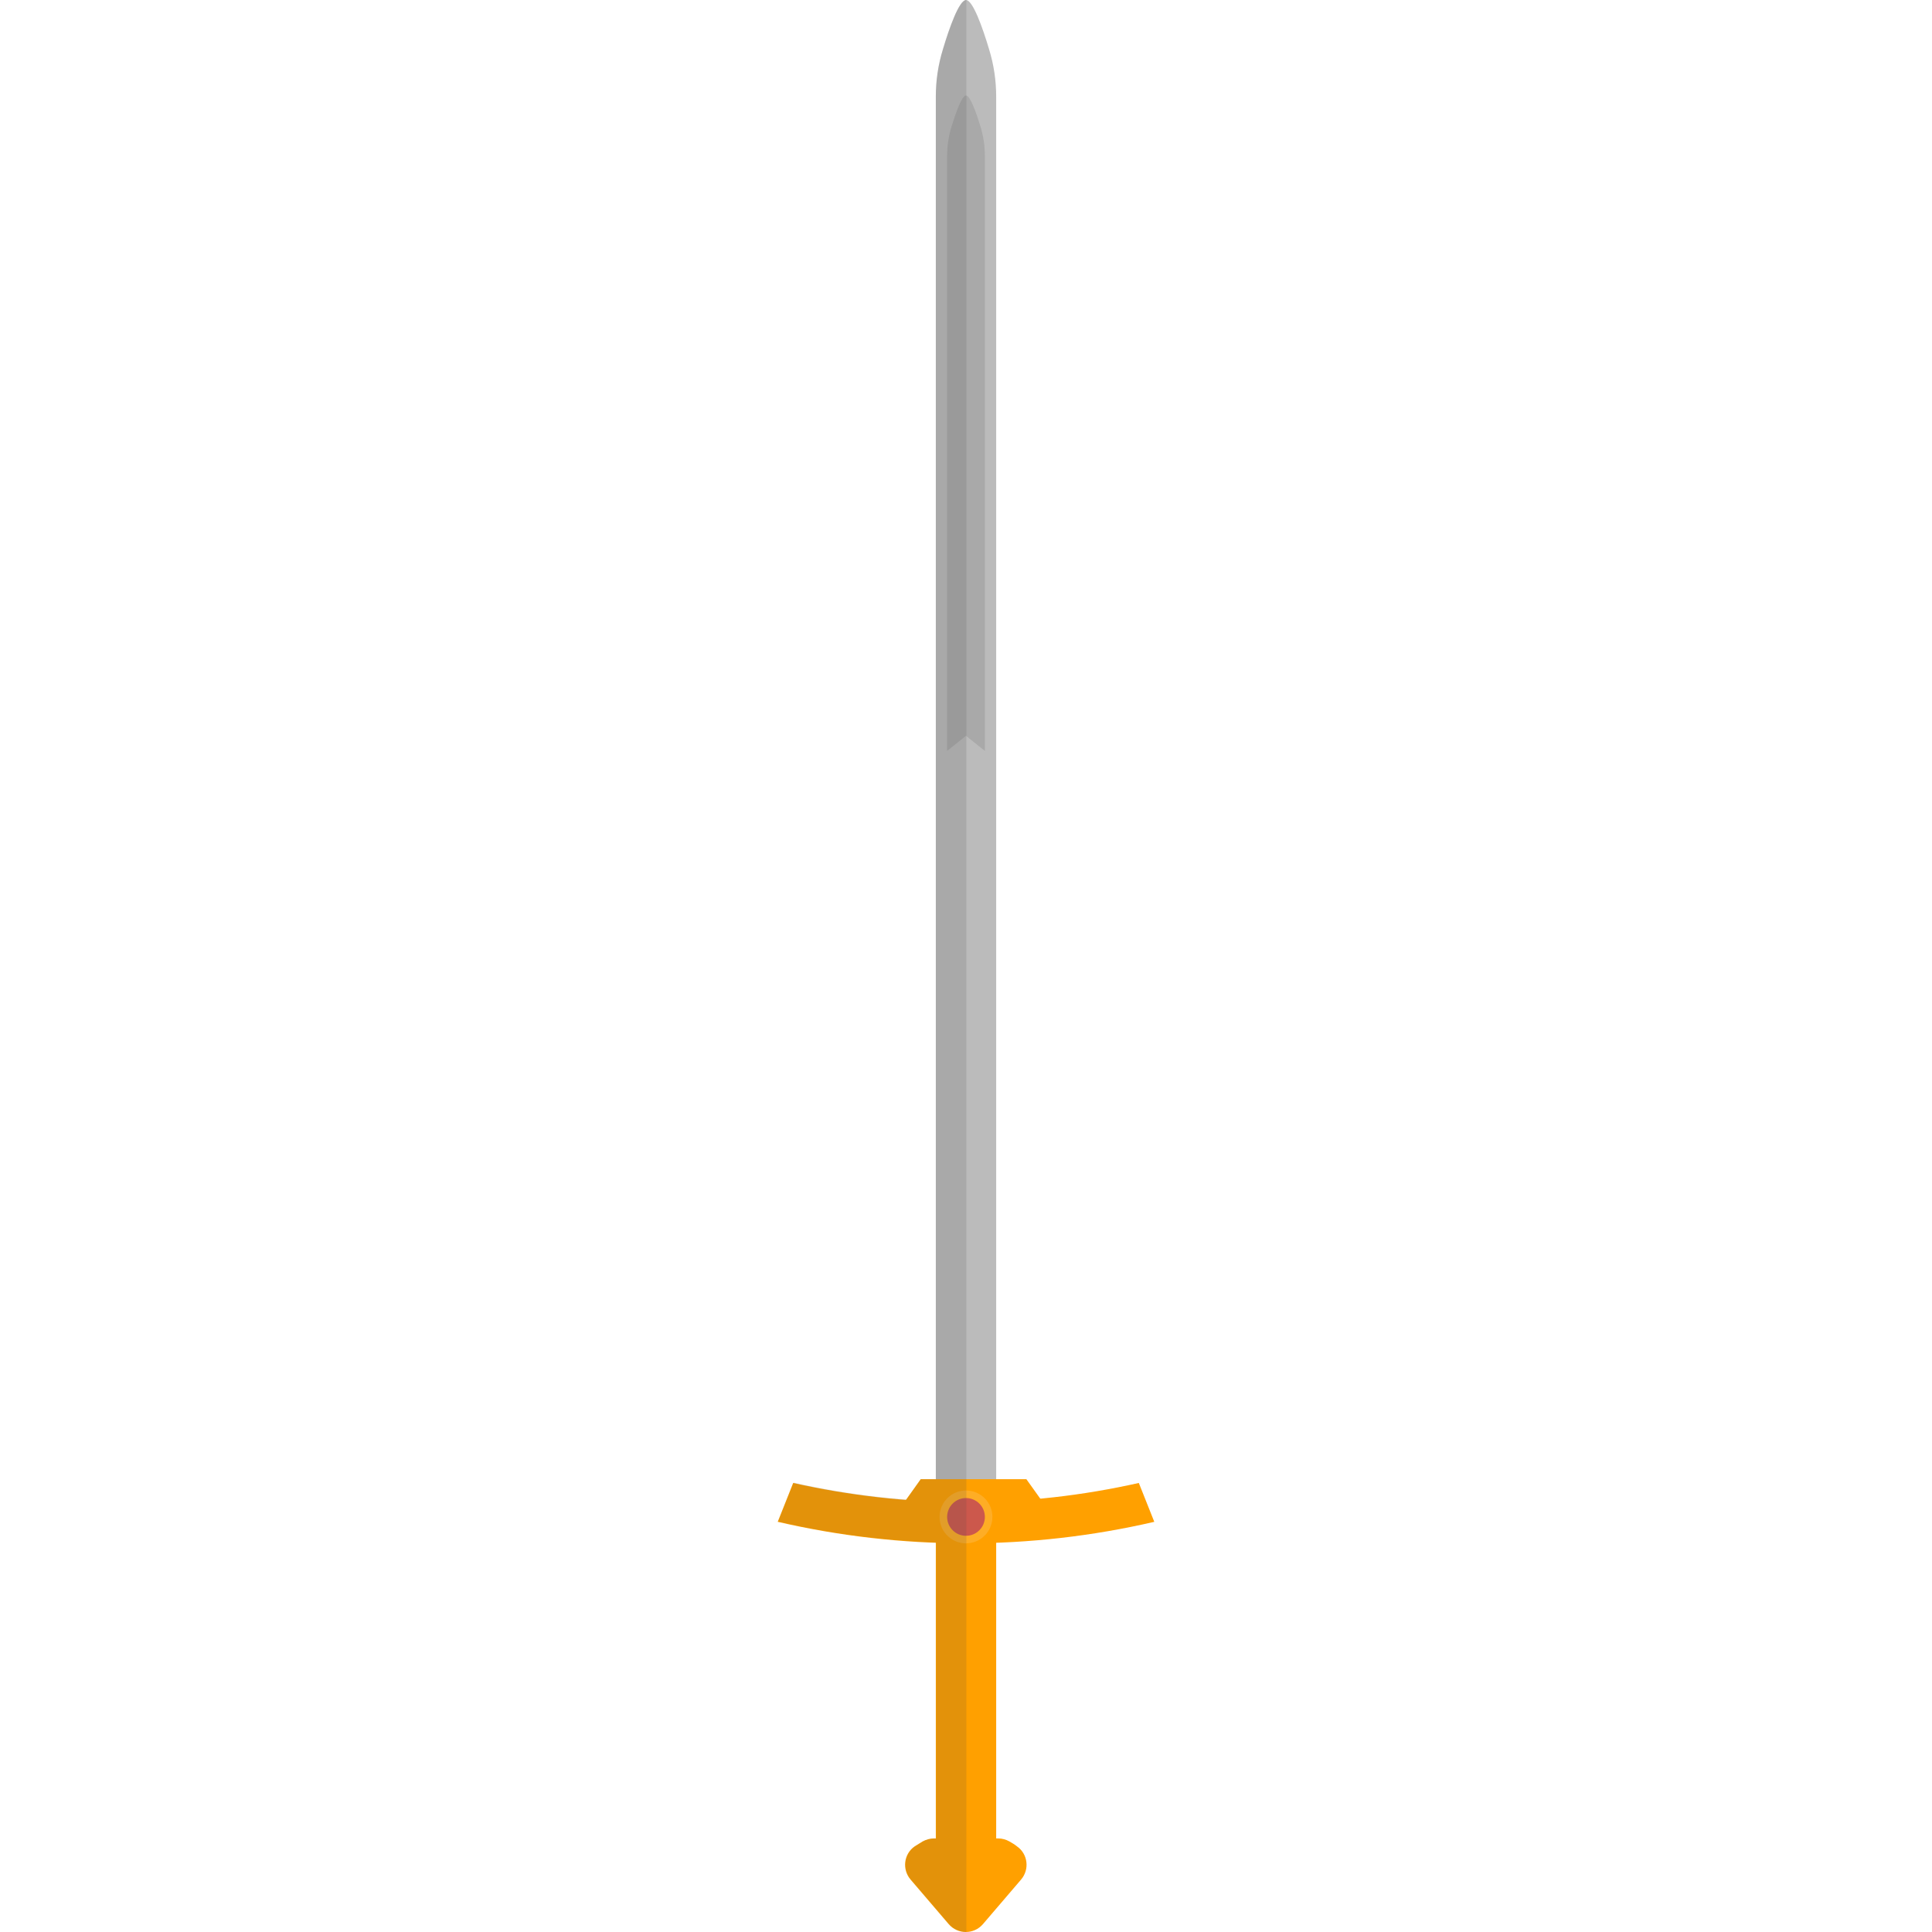
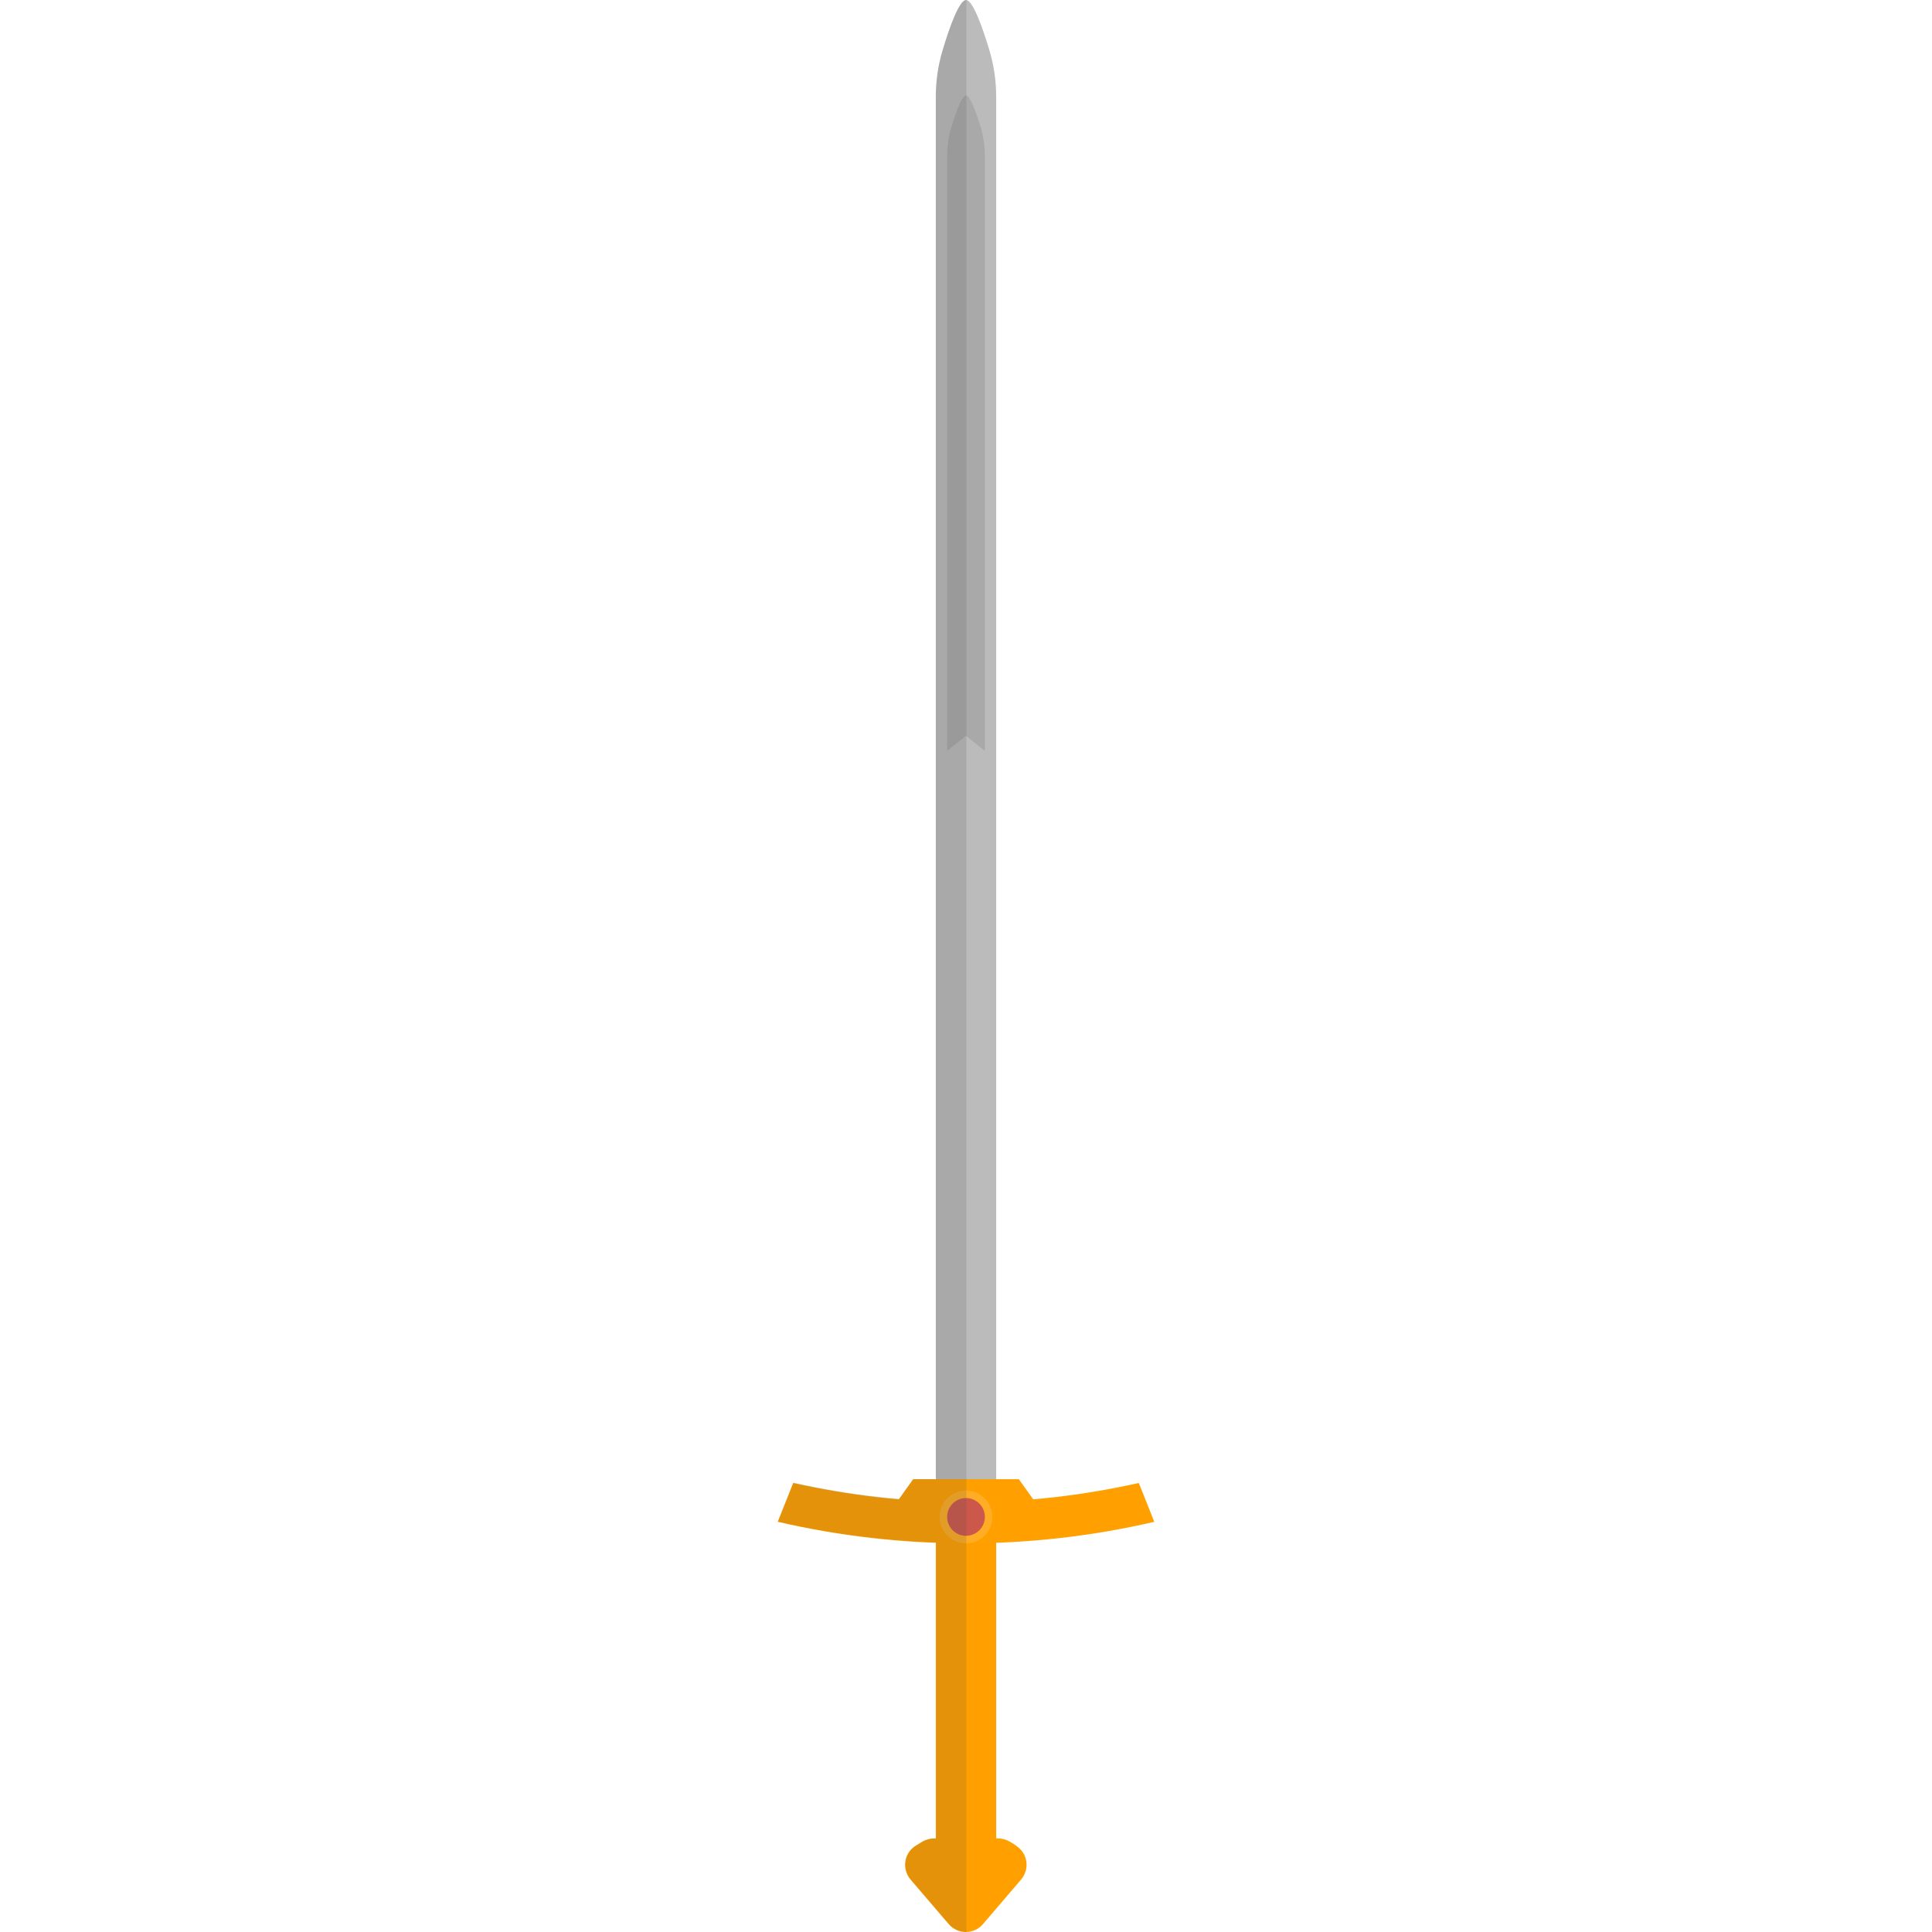
<svg xmlns="http://www.w3.org/2000/svg" version="1.1" x="0" y="0" viewBox="0 0 512 512" xml:space="preserve">
  <style type="text/css">.st1{fill:#ffa000}.st2{opacity:.15;fill:#444}</style>
  <path d="M264 401h-16V25.7c0-4.3.6-8.5 1.9-12.7 1.7-5.7 4.3-13 6.1-13s4.4 7.3 6.1 13c1.3 4.2 1.9 8.4 1.9 12.7V401z" fill="#bbb" />
  <path class="st1" d="M305.9 403.3l-4.1-10.3c-14.7 3.3-30 5.1-45.8 5.1s-31-1.8-45.8-5.1l-4.1 10.3a221.245 221.245 0 0 0 99.8 0z" />
-   <path class="st1" d="M272 392h-28l-5 7h38z" />
+   <path class="st1" d="M270 392h-28l-5 7h38z" />
  <path class="st2" d="M261 199V41.3c0-2.7-.4-5.3-1.2-7.9-1.1-3.6-2.7-8.1-3.8-8.1s-2.7 4.6-3.8 8.1c-.8 2.6-1.2 5.3-1.2 7.9V199l5-4 5 4z" />
  <path class="st1" d="M248 401h16v90h-16z" />
  <path class="st1" d="M267.5 488c-.9-.5-1.9-.8-3-.8h-17c-1 0-2.1.3-3 .8-.7.4-1.4.9-2.1 1.3-2.9 2-3.4 6.1-1.1 8.8l10.1 11.8c2.4 2.8 6.7 2.8 9.1 0l10.1-11.8c2.3-2.7 1.8-6.8-1.1-8.8-.6-.5-1.3-.9-2-1.3z" />
  <circle cx="256" cy="402" r="7" opacity=".15" fill="#f8f8f8" />
  <circle cx="256" cy="402" r="5" fill="#cc584c" />
-   <path class="st2" d="M249.9 13c-1.3 4.2-1.9 8.4-1.9 12.7V392h-4l-3.8 5.4c-10.2-.8-20.2-2.3-29.9-4.5l-4.1 10.3c13.5 3.2 27.5 5 41.9 5.6v78.4h-.5c-1 0-2.1.3-3 .8-.7.4-1.4.9-2.1 1.3-2.9 2-3.4 6.1-1.1 8.8l10.1 11.8c1.2 1.4 2.9 2.1 4.6 2.1V0c-1.9 0-4.5 7.3-6.2 13z" />
+   <path class="st2" d="M249.9 13c-1.3 4.2-1.9 8.4-1.9 12.7V392h-6l-3.7 5.2c-9.5-.8-18.9-2.3-28-4.3l-4.1 10.3c13.5 3.2 27.5 5 41.9 5.6v78.4h-.5c-1 0-2.1.3-3 .8-.7.4-1.4.9-2.1 1.3-2.9 2-3.4 6.1-1.1 8.8l10.1 11.8c1.2 1.4 2.9 2.1 4.6 2.1V0c-1.9 0-4.5 7.3-6.2 13z" />
</svg>
